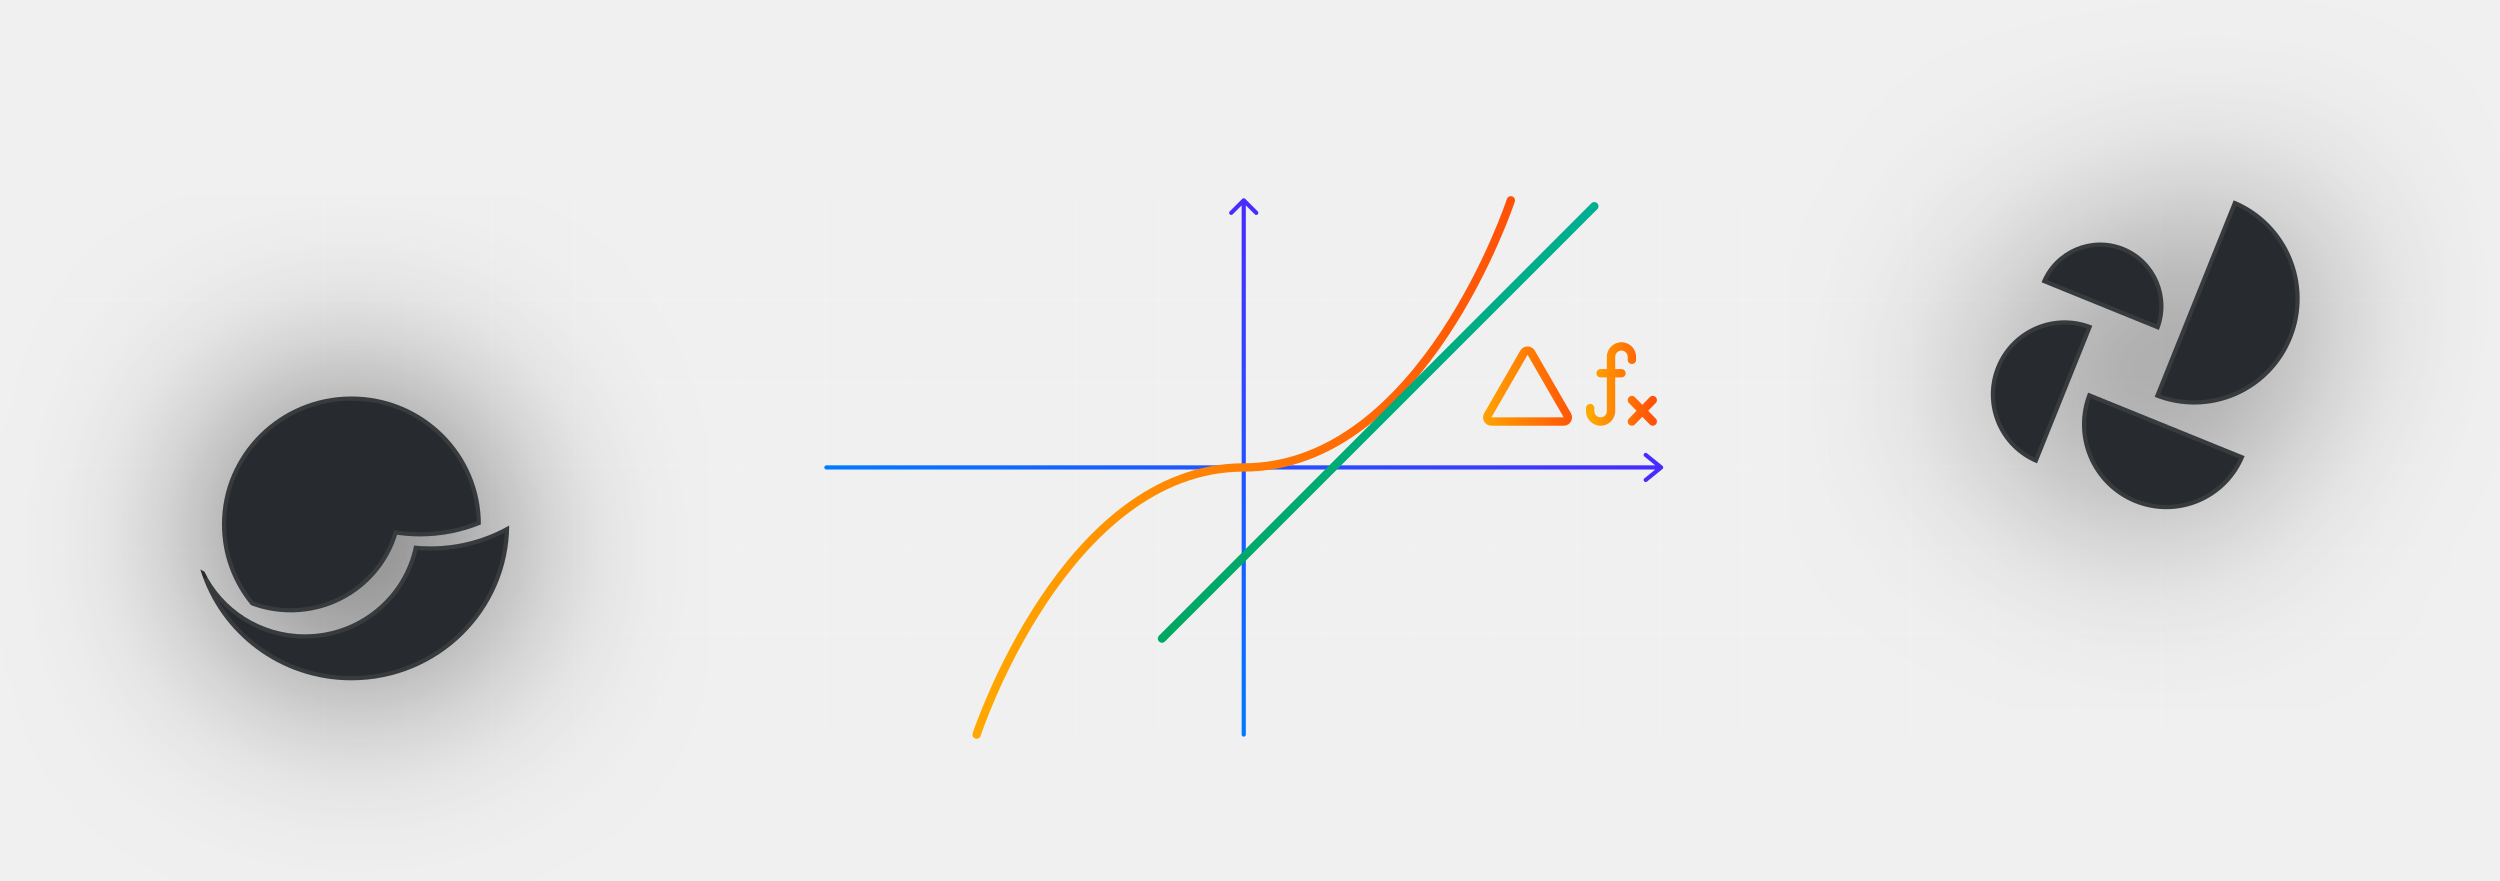
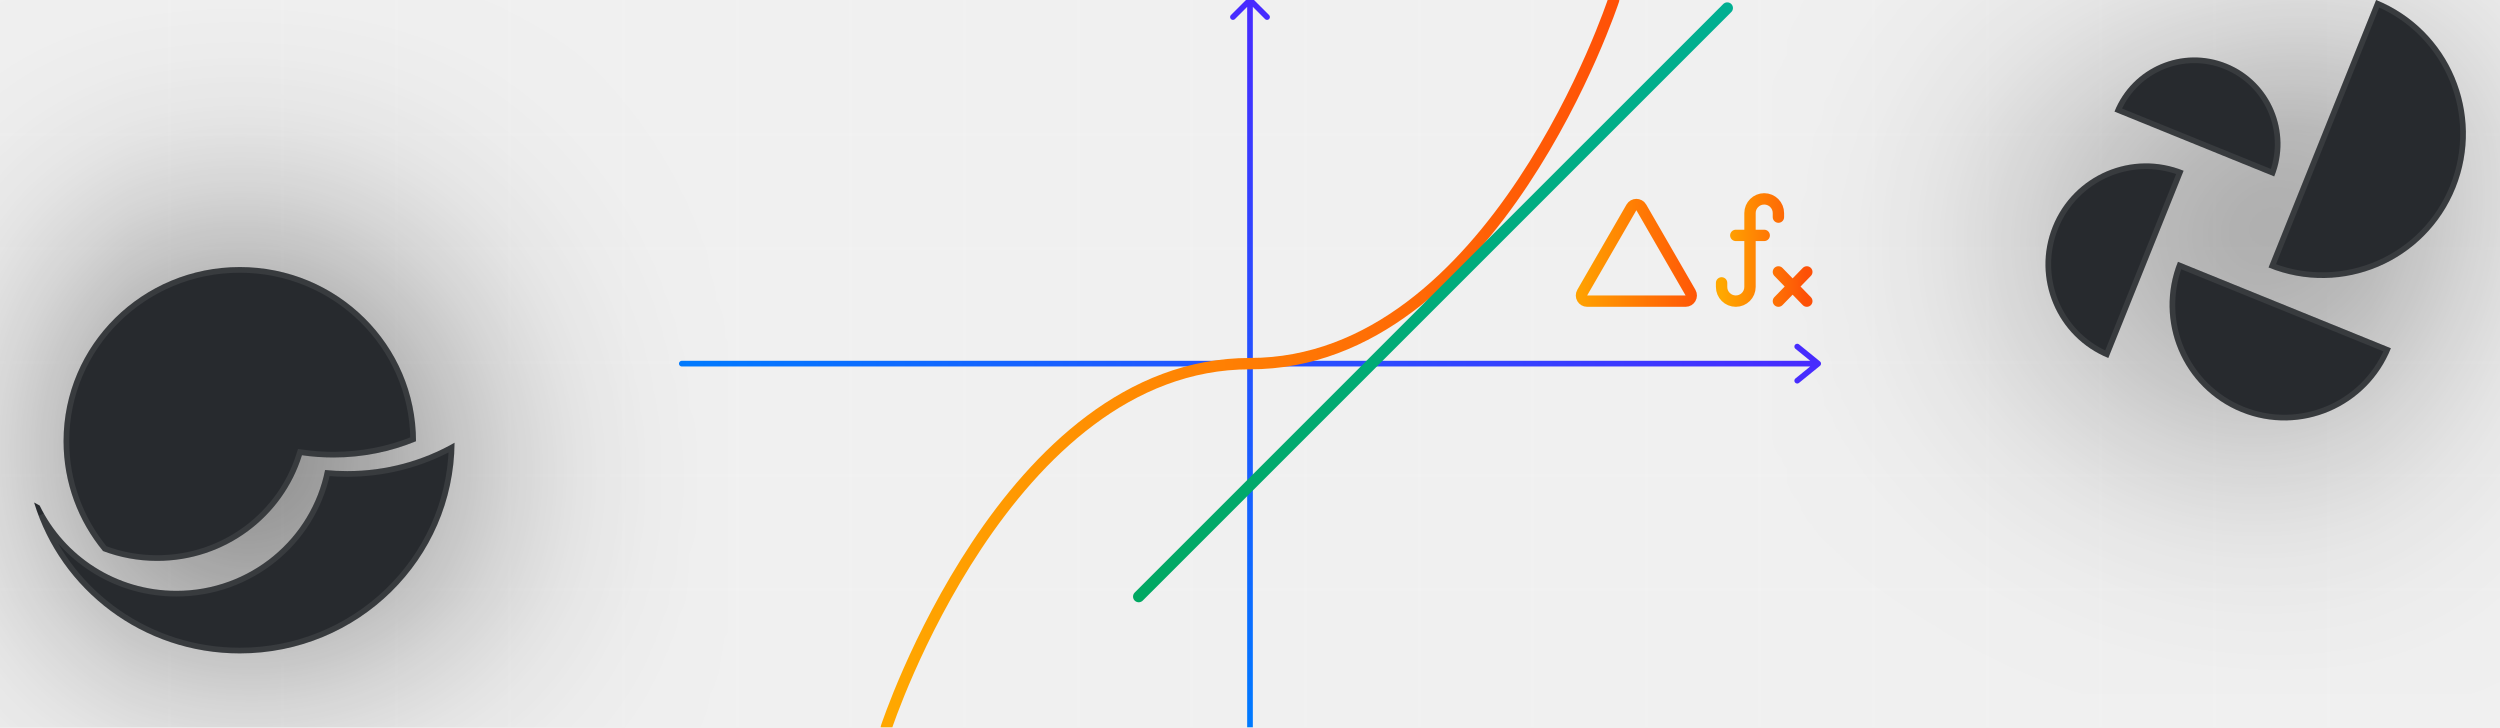
- <svg xmlns="http://www.w3.org/2000/svg" width="599" height="211" viewBox="0 0 599 211" fill="none">
-   <line x1="14" y1="71.75" x2="582" y2="71.75" stroke="white" stroke-opacity="0.08" stroke-width="0.5" />
-   <line x1="77.75" y1="176" x2="77.75" y2="48" stroke="white" stroke-opacity="0.08" stroke-width="0.5" />
-   <line x1="97.75" y1="176" x2="97.75" y2="48" stroke="white" stroke-opacity="0.08" stroke-width="0.5" />
-   <line x1="117.75" y1="176" x2="117.75" y2="48" stroke="white" stroke-opacity="0.08" stroke-width="0.5" />
-   <line x1="137.75" y1="176" x2="137.75" y2="48" stroke="white" stroke-opacity="0.08" stroke-width="0.5" />
-   <line x1="157.75" y1="176" x2="157.75" y2="48" stroke="white" stroke-opacity="0.08" stroke-width="0.5" />
-   <line x1="177.75" y1="176" x2="177.75" y2="48" stroke="white" stroke-opacity="0.08" stroke-width="0.5" />
-   <line x1="197.75" y1="176" x2="197.75" y2="48" stroke="white" stroke-opacity="0.08" stroke-width="0.5" />
-   <line x1="217.75" y1="176" x2="217.75" y2="48" stroke="white" stroke-opacity="0.08" stroke-width="0.5" />
-   <line x1="237.75" y1="176" x2="237.75" y2="48" stroke="white" stroke-opacity="0.08" stroke-width="0.5" />
-   <line x1="257.75" y1="176" x2="257.75" y2="48" stroke="white" stroke-opacity="0.08" stroke-width="0.5" />
-   <line x1="277.75" y1="176" x2="277.75" y2="48" stroke="white" stroke-opacity="0.08" stroke-width="0.5" />
-   <line x1="297.75" y1="176" x2="297.75" y2="48" stroke="white" stroke-opacity="0.08" stroke-width="0.5" />
-   <line x1="317.75" y1="176" x2="317.75" y2="48" stroke="white" stroke-opacity="0.08" stroke-width="0.5" />
-   <line x1="337.75" y1="176" x2="337.75" y2="48" stroke="white" stroke-opacity="0.08" stroke-width="0.5" />
-   <line x1="357.75" y1="176" x2="357.75" y2="48" stroke="white" stroke-opacity="0.08" stroke-width="0.5" />
-   <line x1="377.75" y1="176" x2="377.75" y2="48" stroke="white" stroke-opacity="0.08" stroke-width="0.5" />
-   <line x1="397.75" y1="176" x2="397.75" y2="48" stroke="white" stroke-opacity="0.08" stroke-width="0.5" />
-   <line x1="417.75" y1="176" x2="417.75" y2="48" stroke="white" stroke-opacity="0.08" stroke-width="0.5" />
-   <line x1="437.75" y1="176" x2="437.75" y2="48" stroke="white" stroke-opacity="0.08" stroke-width="0.5" />
-   <line x1="457.75" y1="176" x2="457.75" y2="48" stroke="white" stroke-opacity="0.08" stroke-width="0.5" />
-   <line x1="477.75" y1="176" x2="477.75" y2="48" stroke="white" stroke-opacity="0.08" stroke-width="0.5" />
-   <line x1="497.75" y1="176" x2="497.75" y2="48" stroke="white" stroke-opacity="0.08" stroke-width="0.5" />
-   <line x1="517.75" y1="176" x2="517.75" y2="48" stroke="white" stroke-opacity="0.08" stroke-width="0.5" />
-   <line x1="14" y1="91.75" x2="582" y2="91.75" stroke="white" stroke-opacity="0.08" stroke-width="0.5" />
-   <line x1="14" y1="111.75" x2="582" y2="111.75" stroke="white" stroke-opacity="0.08" stroke-width="0.5" />
-   <line x1="14" y1="131.75" x2="582" y2="131.75" stroke="white" stroke-opacity="0.08" stroke-width="0.5" />
-   <line x1="14" y1="151.75" x2="582" y2="151.75" stroke="white" stroke-opacity="0.08" stroke-width="0.5" />
-   <path d="M198 112H398M398 112L394.312 109M398 112L394.312 115" stroke="url(#paint0_linear_7089_138214)" stroke-linecap="round" stroke-linejoin="round" />
-   <path d="M298 176V48M298 48L295 51M298 48L301 51" stroke="url(#paint1_linear_7089_138214)" stroke-linecap="round" stroke-linejoin="round" />
-   <path d="M234 176C234 176 255.074 112 298 112C340.926 112 362 48 362 48" stroke="url(#paint2_linear_7089_138214)" stroke-width="2" stroke-linecap="round" />
-   <line x1="382" y1="49.414" x2="278.414" y2="153" stroke="url(#paint3_linear_7089_138214)" stroke-width="2" stroke-linecap="round" />
-   <path d="M390 86.214C390 86.767 390.448 87.214 391 87.214C391.552 87.214 392 86.767 392 86.214H390ZM382 97.786C382 97.233 381.552 96.786 381 96.786C380.448 96.786 380 97.233 380 97.786H382ZM383.5 88.429C382.948 88.429 382.5 88.876 382.5 89.429C382.5 89.981 382.948 90.429 383.5 90.429V88.429ZM388.5 90.429C389.052 90.429 389.5 89.981 389.5 89.429C389.5 88.876 389.052 88.429 388.5 88.429V90.429ZM391.717 95.16C391.332 94.764 390.699 94.755 390.303 95.14C389.907 95.525 389.898 96.158 390.283 96.554L391.717 95.16ZM395.283 101.697C395.668 102.093 396.301 102.102 396.697 101.717C397.093 101.332 397.102 100.699 396.717 100.303L395.283 101.697ZM396.717 96.554C397.102 96.158 397.093 95.525 396.697 95.14C396.301 94.755 395.668 94.764 395.283 95.16L396.717 96.554ZM390.283 100.303C389.898 100.699 389.907 101.332 390.303 101.717C390.699 102.102 391.332 102.093 391.717 101.697L390.283 100.303ZM387 98.5V85.5H385V98.5H387ZM390 85.5V86.214H392V85.5H390ZM380 97.786V98.5H382V97.786H380ZM383.5 90.429H388.5V88.429H383.5V90.429ZM390.283 96.554L395.283 101.697L396.717 100.303L391.717 95.16L390.283 96.554ZM395.283 95.16L390.283 100.303L391.717 101.697L396.717 96.554L395.283 95.16ZM383.5 102C385.433 102 387 100.433 387 98.5H385C385 99.328 384.328 100 383.5 100V102ZM383.5 100C382.672 100 382 99.328 382 98.5H380C380 100.433 381.567 102 383.5 102V100ZM388.5 84C389.328 84 390 84.672 390 85.5H392C392 83.567 390.433 82 388.5 82V84ZM388.5 82C386.567 82 385 83.567 385 85.5H387C387 84.672 387.672 84 388.5 84V82Z" fill="url(#paint4_linear_7089_138214)" />
-   <path d="M365.134 84.5C365.519 83.833 366.481 83.833 366.866 84.5L375.526 99.5C375.911 100.167 375.43 101 374.66 101H357.34C356.57 101 356.089 100.167 356.474 99.5L365.134 84.5Z" stroke="url(#paint5_linear_7089_138214)" stroke-width="2" />
-   <g filter="url(#filter0_d_7089_138214)">
-     <path d="M478.292 87.872C474.634 96.972 479.009 107.329 488.064 111.006L501.313 78.053C492.258 74.376 481.951 78.773 478.292 87.872Z" fill="#272A2E" />
-     <path d="M500.32 94.078C496.139 104.477 501.139 116.314 511.488 120.516C521.837 124.718 533.616 119.693 537.797 109.293L500.32 94.078Z" fill="#272A2E" />
-     <path d="M535.194 48C548.13 53.252 554.38 68.048 549.154 81.048C543.927 94.047 529.203 100.328 516.267 95.076L535.194 48Z" fill="#272A2E" />
-     <path d="M489.152 67.639C492.288 59.839 501.122 56.071 508.884 59.222C516.646 62.374 520.396 71.251 517.26 79.051L489.152 67.639Z" fill="#272A2E" />
-     <path d="M500.661 78.335L487.79 110.347C479.306 106.615 475.263 96.748 478.756 88.059C482.25 79.37 491.978 75.096 500.661 78.335ZM511.676 120.053C501.738 116.018 496.855 104.762 500.602 94.732L537.142 109.567C532.905 119.398 521.613 124.087 511.676 120.053ZM516.918 94.796L535.469 48.657C547.834 53.966 553.752 68.272 548.69 80.861C543.628 93.451 529.483 99.609 516.918 94.796ZM489.809 67.367C492.999 60.135 501.346 56.702 508.696 59.686C516.046 62.67 519.679 70.967 516.976 78.396L489.809 67.367Z" stroke="white" stroke-opacity="0.08" />
-   </g>
-   <g filter="url(#filter1_d_7089_138214)">
-     <path d="M53.184 125.648C53.184 108.721 67.07 95 84.2 95C101.329 95 115.216 108.721 115.216 125.648V125.658C110.74 127.502 105.829 128.521 100.678 128.521C98.799 128.521 96.952 128.385 95.146 128.124C91.799 138.891 81.656 146.718 69.662 146.718C66.306 146.718 63.095 146.105 60.137 144.986C55.79 139.711 53.184 132.98 53.184 125.648Z" fill="#272A2E" />
-     <path d="M103.101 130.916C109.985 130.916 116.44 129.097 122 125.919C121.853 146.423 104.986 163 84.2 163C67.119 163 52.684 151.805 48 136.436C48.324 136.623 48.652 136.803 48.984 136.977C53.27 145.853 62.437 151.986 73.054 151.986C86.019 151.986 96.822 142.84 99.214 130.721C100.492 130.85 101.788 130.916 103.101 130.916Z" fill="#272A2E" />
-     <path d="M95.218 127.629L94.795 127.568L94.669 127.975C91.386 138.536 81.434 146.218 69.662 146.218C66.415 146.218 63.306 145.633 60.438 144.565C56.213 139.392 53.684 132.812 53.684 125.648C53.684 109.003 67.341 95.5 84.2 95.5C100.949 95.5 114.538 108.828 114.714 125.323C110.382 127.062 105.644 128.021 100.678 128.021C98.823 128.021 97 127.887 95.218 127.629ZM103.101 131.416C109.761 131.416 116.026 129.735 121.484 126.779C120.879 146.603 104.424 162.5 84.2 162.5C68.217 162.5 54.585 152.569 49.275 138.616C53.902 146.887 62.817 152.486 73.054 152.486C86.1 152.486 97.001 143.393 99.613 131.261C100.762 131.363 101.925 131.416 103.101 131.416Z" stroke="white" stroke-opacity="0.08" />
+ <svg xmlns="http://www.w3.org/2000/svg" width="440" height="128" viewBox="0 0 440 128" fill="none">
+   <g clip-path="url(#clip0_1_2106)">
+     <line x1="29.75" y1="128" x2="29.75" stroke="white" stroke-opacity="0.08" stroke-width="0.5" />
+     <line x1="49.75" y1="128" x2="49.75" stroke="white" stroke-opacity="0.08" stroke-width="0.5" />
+     <line x1="69.75" y1="128" x2="69.75" stroke="white" stroke-opacity="0.08" stroke-width="0.5" />
+     <line x1="89.75" y1="128" x2="89.75" stroke="white" stroke-opacity="0.08" stroke-width="0.5" />
+     <line x1="109.75" y1="128" x2="109.75" stroke="white" stroke-opacity="0.08" stroke-width="0.5" />
+     <line x1="129.75" y1="128" x2="129.75" stroke="white" stroke-opacity="0.08" stroke-width="0.5" />
+     <line x1="149.75" y1="128" x2="149.75" stroke="white" stroke-opacity="0.08" stroke-width="0.5" />
+     <line x1="169.75" y1="128" x2="169.75" stroke="white" stroke-opacity="0.08" stroke-width="0.5" />
+     <line x1="189.75" y1="128" x2="189.75" stroke="white" stroke-opacity="0.08" stroke-width="0.5" />
+     <line x1="209.75" y1="128" x2="209.75" stroke="white" stroke-opacity="0.08" stroke-width="0.5" />
+     <line x1="229.75" y1="128" x2="229.75" stroke="white" stroke-opacity="0.08" stroke-width="0.5" />
+     <line x1="249.75" y1="128" x2="249.75" stroke="white" stroke-opacity="0.08" stroke-width="0.5" />
+     <line x1="269.75" y1="128" x2="269.75" stroke="white" stroke-opacity="0.08" stroke-width="0.5" />
+     <line x1="289.75" y1="128" x2="289.75" stroke="white" stroke-opacity="0.08" stroke-width="0.5" />
+     <line x1="309.75" y1="128" x2="309.75" stroke="white" stroke-opacity="0.08" stroke-width="0.5" />
+     <line x1="329.75" y1="128" x2="329.75" stroke="white" stroke-opacity="0.08" stroke-width="0.5" />
+     <line x1="349.75" y1="128" x2="349.75" stroke="white" stroke-opacity="0.08" stroke-width="0.5" />
+     <line x1="369.75" y1="128" x2="369.75" stroke="white" stroke-opacity="0.08" stroke-width="0.5" />
+     <line x1="389.75" y1="128" x2="389.75" stroke="white" stroke-opacity="0.08" stroke-width="0.5" />
+     <line x1="409.75" y1="128" x2="409.75" stroke="white" stroke-opacity="0.08" stroke-width="0.5" />
+     <line y1="23.75" x2="440" y2="23.75" stroke="white" stroke-opacity="0.08" stroke-width="0.5" />
+     <line y1="43.75" x2="440" y2="43.75" stroke="white" stroke-opacity="0.08" stroke-width="0.5" />
+     <line y1="63.75" x2="440" y2="63.75" stroke="white" stroke-opacity="0.08" stroke-width="0.5" />
+     <line y1="83.75" x2="440" y2="83.75" stroke="white" stroke-opacity="0.08" stroke-width="0.5" />
+     <line y1="103.75" x2="440" y2="103.75" stroke="white" stroke-opacity="0.08" stroke-width="0.5" />
+     <path d="M120 64H320M320 64L316.312 61M320 64L316.312 67" stroke="url(#paint0_linear_1_2106)" stroke-linecap="round" stroke-linejoin="round" />
+     <path d="M220 128V0M220 0L217 3M220 0L223 3" stroke="url(#paint1_linear_1_2106)" stroke-linecap="round" stroke-linejoin="round" />
+     <path d="M156 128C156 128 177.074 64 220 64C262.926 64 284 0 284 0" stroke="url(#paint2_linear_1_2106)" stroke-width="2" stroke-linecap="round" />
+     <line x1="304" y1="1.414" x2="200.414" y2="105" stroke="url(#paint3_linear_1_2106)" stroke-width="2" stroke-linecap="round" />
+     <path d="M313 38.214V37.5C313 36.119 311.881 35 310.5 35V35C309.119 35 308 36.119 308 37.5V50.5C308 51.881 306.881 53 305.5 53V53C304.119 53 303 51.881 303 50.5V49.786M305.5 41.429H310.5M313 47.857L318 53M318 47.857L313 53" stroke="url(#paint4_linear_1_2106)" stroke-width="2" stroke-linecap="round" />
+     <path d="M287.134 36.5C287.519 35.833 288.481 35.833 288.866 36.5L297.526 51.5C297.911 52.167 297.43 53 296.66 53H279.34C278.57 53 278.089 52.167 278.474 51.5L287.134 36.5Z" stroke="url(#paint5_linear_1_2106)" stroke-width="2" />
+     <g filter="url(#filter0_d_1_2106)">
+       <path d="M361.292 39.872C357.634 48.972 362.009 59.329 371.064 63.006L384.313 30.053C375.258 26.376 364.951 30.773 361.292 39.872Z" fill="#272A2E" />
+       <path d="M383.32 46.078C379.139 56.477 384.139 68.314 394.488 72.516C404.837 76.718 416.616 71.693 420.797 61.293L383.32 46.078Z" fill="#272A2E" />
+       <path d="M418.194 0C431.13 5.252 437.38 20.048 432.154 33.048C426.927 46.047 412.203 52.328 399.267 47.076L418.194 0Z" fill="#272A2E" />
+       <path d="M372.152 19.639C375.288 11.839 384.122 8.071 391.884 11.222C399.646 14.374 403.396 23.251 400.26 31.051L372.152 19.639Z" fill="#272A2E" />
+       <path d="M383.661 30.335L370.79 62.347C362.306 58.615 358.263 48.748 361.756 40.059C365.25 31.37 374.978 27.096 383.661 30.335ZM394.676 72.052C384.738 68.018 379.855 56.762 383.602 46.732L420.142 61.567C415.905 71.398 404.613 76.087 394.676 72.052ZM399.918 46.795L418.469 0.657C430.834 5.966 436.752 20.272 431.69 32.861C426.628 45.451 412.483 51.609 399.918 46.795ZM399.976 30.396L372.809 19.366C375.999 12.135 384.346 8.702 391.696 11.686C399.046 14.67 402.679 22.967 399.976 30.396Z" stroke="white" stroke-opacity="0.08" />
+     </g>
+     <g filter="url(#filter1_d_1_2106)">
+       <path d="M11.184 77.648C11.184 60.721 25.07 47 42.2 47C59.329 47 73.216 60.721 73.216 77.648V77.658C68.74 79.502 63.829 80.521 58.678 80.521C56.799 80.521 54.952 80.385 53.146 80.124C49.799 90.891 39.656 98.718 27.662 98.718C24.306 98.718 21.095 98.105 18.137 96.986C13.79 91.711 11.184 84.98 11.184 77.648Z" fill="#272A2E" />
+       <path d="M61.1 82.916C67.985 82.916 74.44 81.097 80 77.919C79.853 98.423 62.986 115 42.2 115C25.119 115 10.684 103.805 6 88.436C6.324 88.623 6.652 88.803 6.984 88.977C11.271 97.853 20.437 103.986 31.054 103.986C44.019 103.986 54.822 94.84 57.214 82.721C58.492 82.85 59.788 82.916 61.1 82.916Z" fill="#272A2E" />
+       <path d="M53.218 79.629L52.795 79.568L52.669 79.975C49.386 90.536 39.434 98.218 27.662 98.218C24.415 98.218 21.306 97.633 18.438 96.565C14.213 91.392 11.684 84.812 11.684 77.648C11.684 61.003 25.341 47.5 42.2 47.5C58.949 47.5 72.538 60.828 72.714 77.323C68.382 79.062 63.644 80.021 58.678 80.021C56.823 80.021 55 79.887 53.218 79.629ZM61.1 83.416C67.761 83.416 74.026 81.735 79.484 78.779C78.879 98.603 62.423 114.5 42.2 114.5C26.217 114.5 12.585 104.569 7.275 90.617C11.902 98.887 20.817 104.486 31.054 104.486C44.099 104.486 55.001 95.392 57.613 83.261C58.762 83.364 59.925 83.416 61.1 83.416Z" stroke="white" stroke-opacity="0.08" />
+     </g>
  </g>
  <defs>
-     <filter id="filter0_d_7089_138214" x="429" y="0" width="170" height="170" filterUnits="userSpaceOnUse" color-interpolation-filters="sRGB">
+     <filter id="filter0_d_1_2106" x="312" y="-48" width="170" height="170" filterUnits="userSpaceOnUse" color-interpolation-filters="sRGB">
      <feFlood flood-opacity="0" result="BackgroundImageFix" />
      <feColorMatrix in="SourceAlpha" type="matrix" values="0 0 0 0 0 0 0 0 0 0 0 0 0 0 0 0 0 0 127 0" result="hardAlpha" />
      <feOffset />
      <feGaussianBlur stdDeviation="24" />
      <feColorMatrix type="matrix" values="0 0 0 0 0 0 0 0 0 0 0 0 0 0 0 0 0 0 0.64 0" />
-       <feBlend mode="normal" in2="BackgroundImageFix" result="effect1_dropShadow_7089_138214" />
-       <feBlend mode="normal" in="SourceGraphic" in2="effect1_dropShadow_7089_138214" result="shape" />
+       <feBlend mode="normal" in2="BackgroundImageFix" result="effect1_dropShadow_1_2106" />
+       <feBlend mode="normal" in="SourceGraphic" in2="effect1_dropShadow_1_2106" result="shape" />
    </filter>
-     <filter id="filter1_d_7089_138214" x="0" y="47" width="170" height="164" filterUnits="userSpaceOnUse" color-interpolation-filters="sRGB">
+     <filter id="filter1_d_1_2106" x="-42" y="-1" width="170" height="164" filterUnits="userSpaceOnUse" color-interpolation-filters="sRGB">
      <feFlood flood-opacity="0" result="BackgroundImageFix" />
      <feColorMatrix in="SourceAlpha" type="matrix" values="0 0 0 0 0 0 0 0 0 0 0 0 0 0 0 0 0 0 127 0" result="hardAlpha" />
      <feOffset />
      <feGaussianBlur stdDeviation="24" />
      <feColorMatrix type="matrix" values="0 0 0 0 0 0 0 0 0 0 0 0 0 0 0 0 0 0 0.64 0" />
-       <feBlend mode="normal" in2="BackgroundImageFix" result="effect1_dropShadow_7089_138214" />
-       <feBlend mode="normal" in="SourceGraphic" in2="effect1_dropShadow_7089_138214" result="shape" />
+       <feBlend mode="normal" in2="BackgroundImageFix" result="effect1_dropShadow_1_2106" />
+       <feBlend mode="normal" in="SourceGraphic" in2="effect1_dropShadow_1_2106" result="shape" />
    </filter>
-     <linearGradient id="paint0_linear_7089_138214" x1="398" y1="112" x2="198" y2="112" gradientUnits="userSpaceOnUse">
+     <linearGradient id="paint0_linear_1_2106" x1="320" y1="64" x2="120" y2="64" gradientUnits="userSpaceOnUse">
      <stop stop-color="#482BFF" />
      <stop offset="1" stop-color="#007AFF" />
    </linearGradient>
-     <linearGradient id="paint1_linear_7089_138214" x1="298" y1="48" x2="298" y2="176" gradientUnits="userSpaceOnUse">
+     <linearGradient id="paint1_linear_1_2106" x1="220" y1="-9.31354e-06" x2="220" y2="128" gradientUnits="userSpaceOnUse">
      <stop stop-color="#482BFF" />
      <stop offset="1" stop-color="#007AFF" />
    </linearGradient>
-     <linearGradient id="paint2_linear_7089_138214" x1="234" y1="112" x2="362" y2="112" gradientUnits="userSpaceOnUse">
+     <linearGradient id="paint2_linear_1_2106" x1="156" y1="64" x2="284" y2="64" gradientUnits="userSpaceOnUse">
      <stop stop-color="#FFA800" />
      <stop offset="1" stop-color="#FF5107" />
    </linearGradient>
-     <linearGradient id="paint3_linear_7089_138214" x1="276.637" y1="152.637" x2="381.637" y2="47.636" gradientUnits="userSpaceOnUse">
+     <linearGradient id="paint3_linear_1_2106" x1="198.637" y1="104.637" x2="303.637" y2="-0.363" gradientUnits="userSpaceOnUse">
      <stop stop-color="#00A862" />
      <stop offset="1" stop-color="#00AF92" />
    </linearGradient>
-     <linearGradient id="paint4_linear_7089_138214" x1="381" y1="92" x2="396" y2="92" gradientUnits="userSpaceOnUse">
+     <linearGradient id="paint4_linear_1_2106" x1="303" y1="44" x2="318" y2="44" gradientUnits="userSpaceOnUse">
      <stop stop-color="#FFA800" />
      <stop offset="1" stop-color="#FF5107" />
    </linearGradient>
-     <linearGradient id="paint5_linear_7089_138214" x1="354" y1="95" x2="378" y2="95" gradientUnits="userSpaceOnUse">
+     <linearGradient id="paint5_linear_1_2106" x1="276" y1="47" x2="300" y2="47" gradientUnits="userSpaceOnUse">
      <stop stop-color="#FFA800" />
      <stop offset="1" stop-color="#FF5107" />
    </linearGradient>
+     <clipPath id="clip0_1_2106">
+       <rect width="440" height="128" fill="white" />
+     </clipPath>
  </defs>
</svg>
